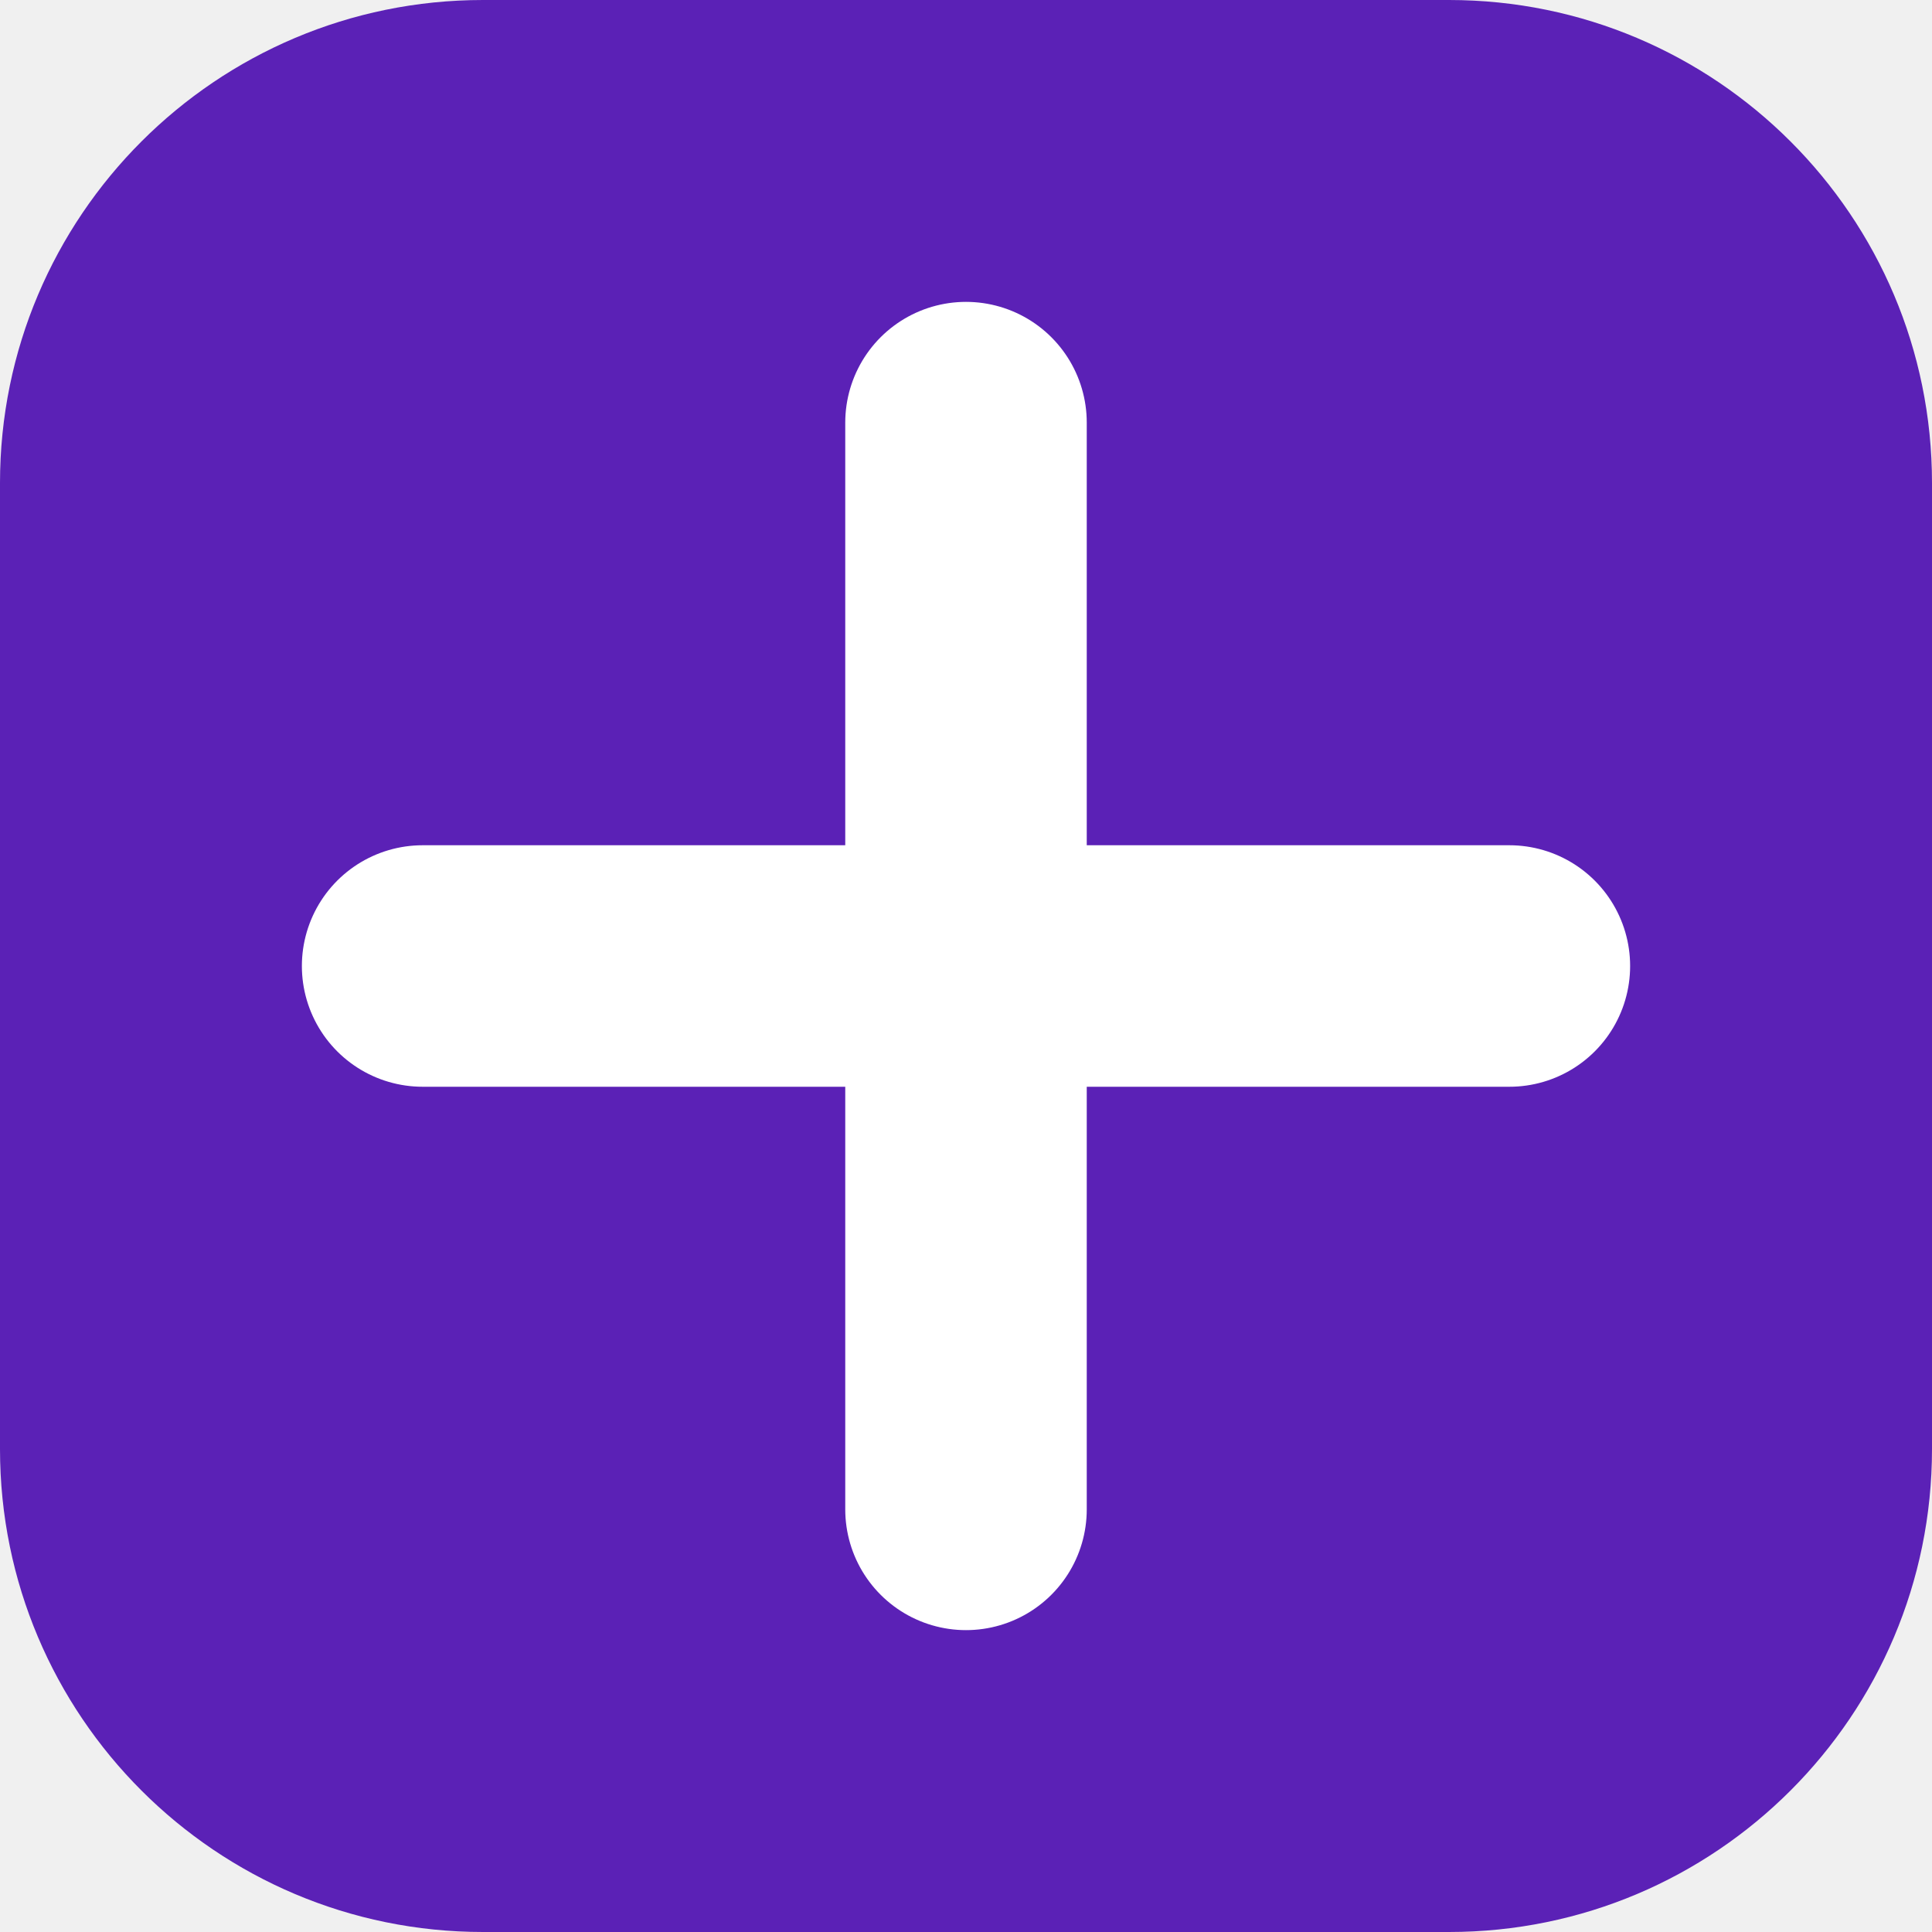
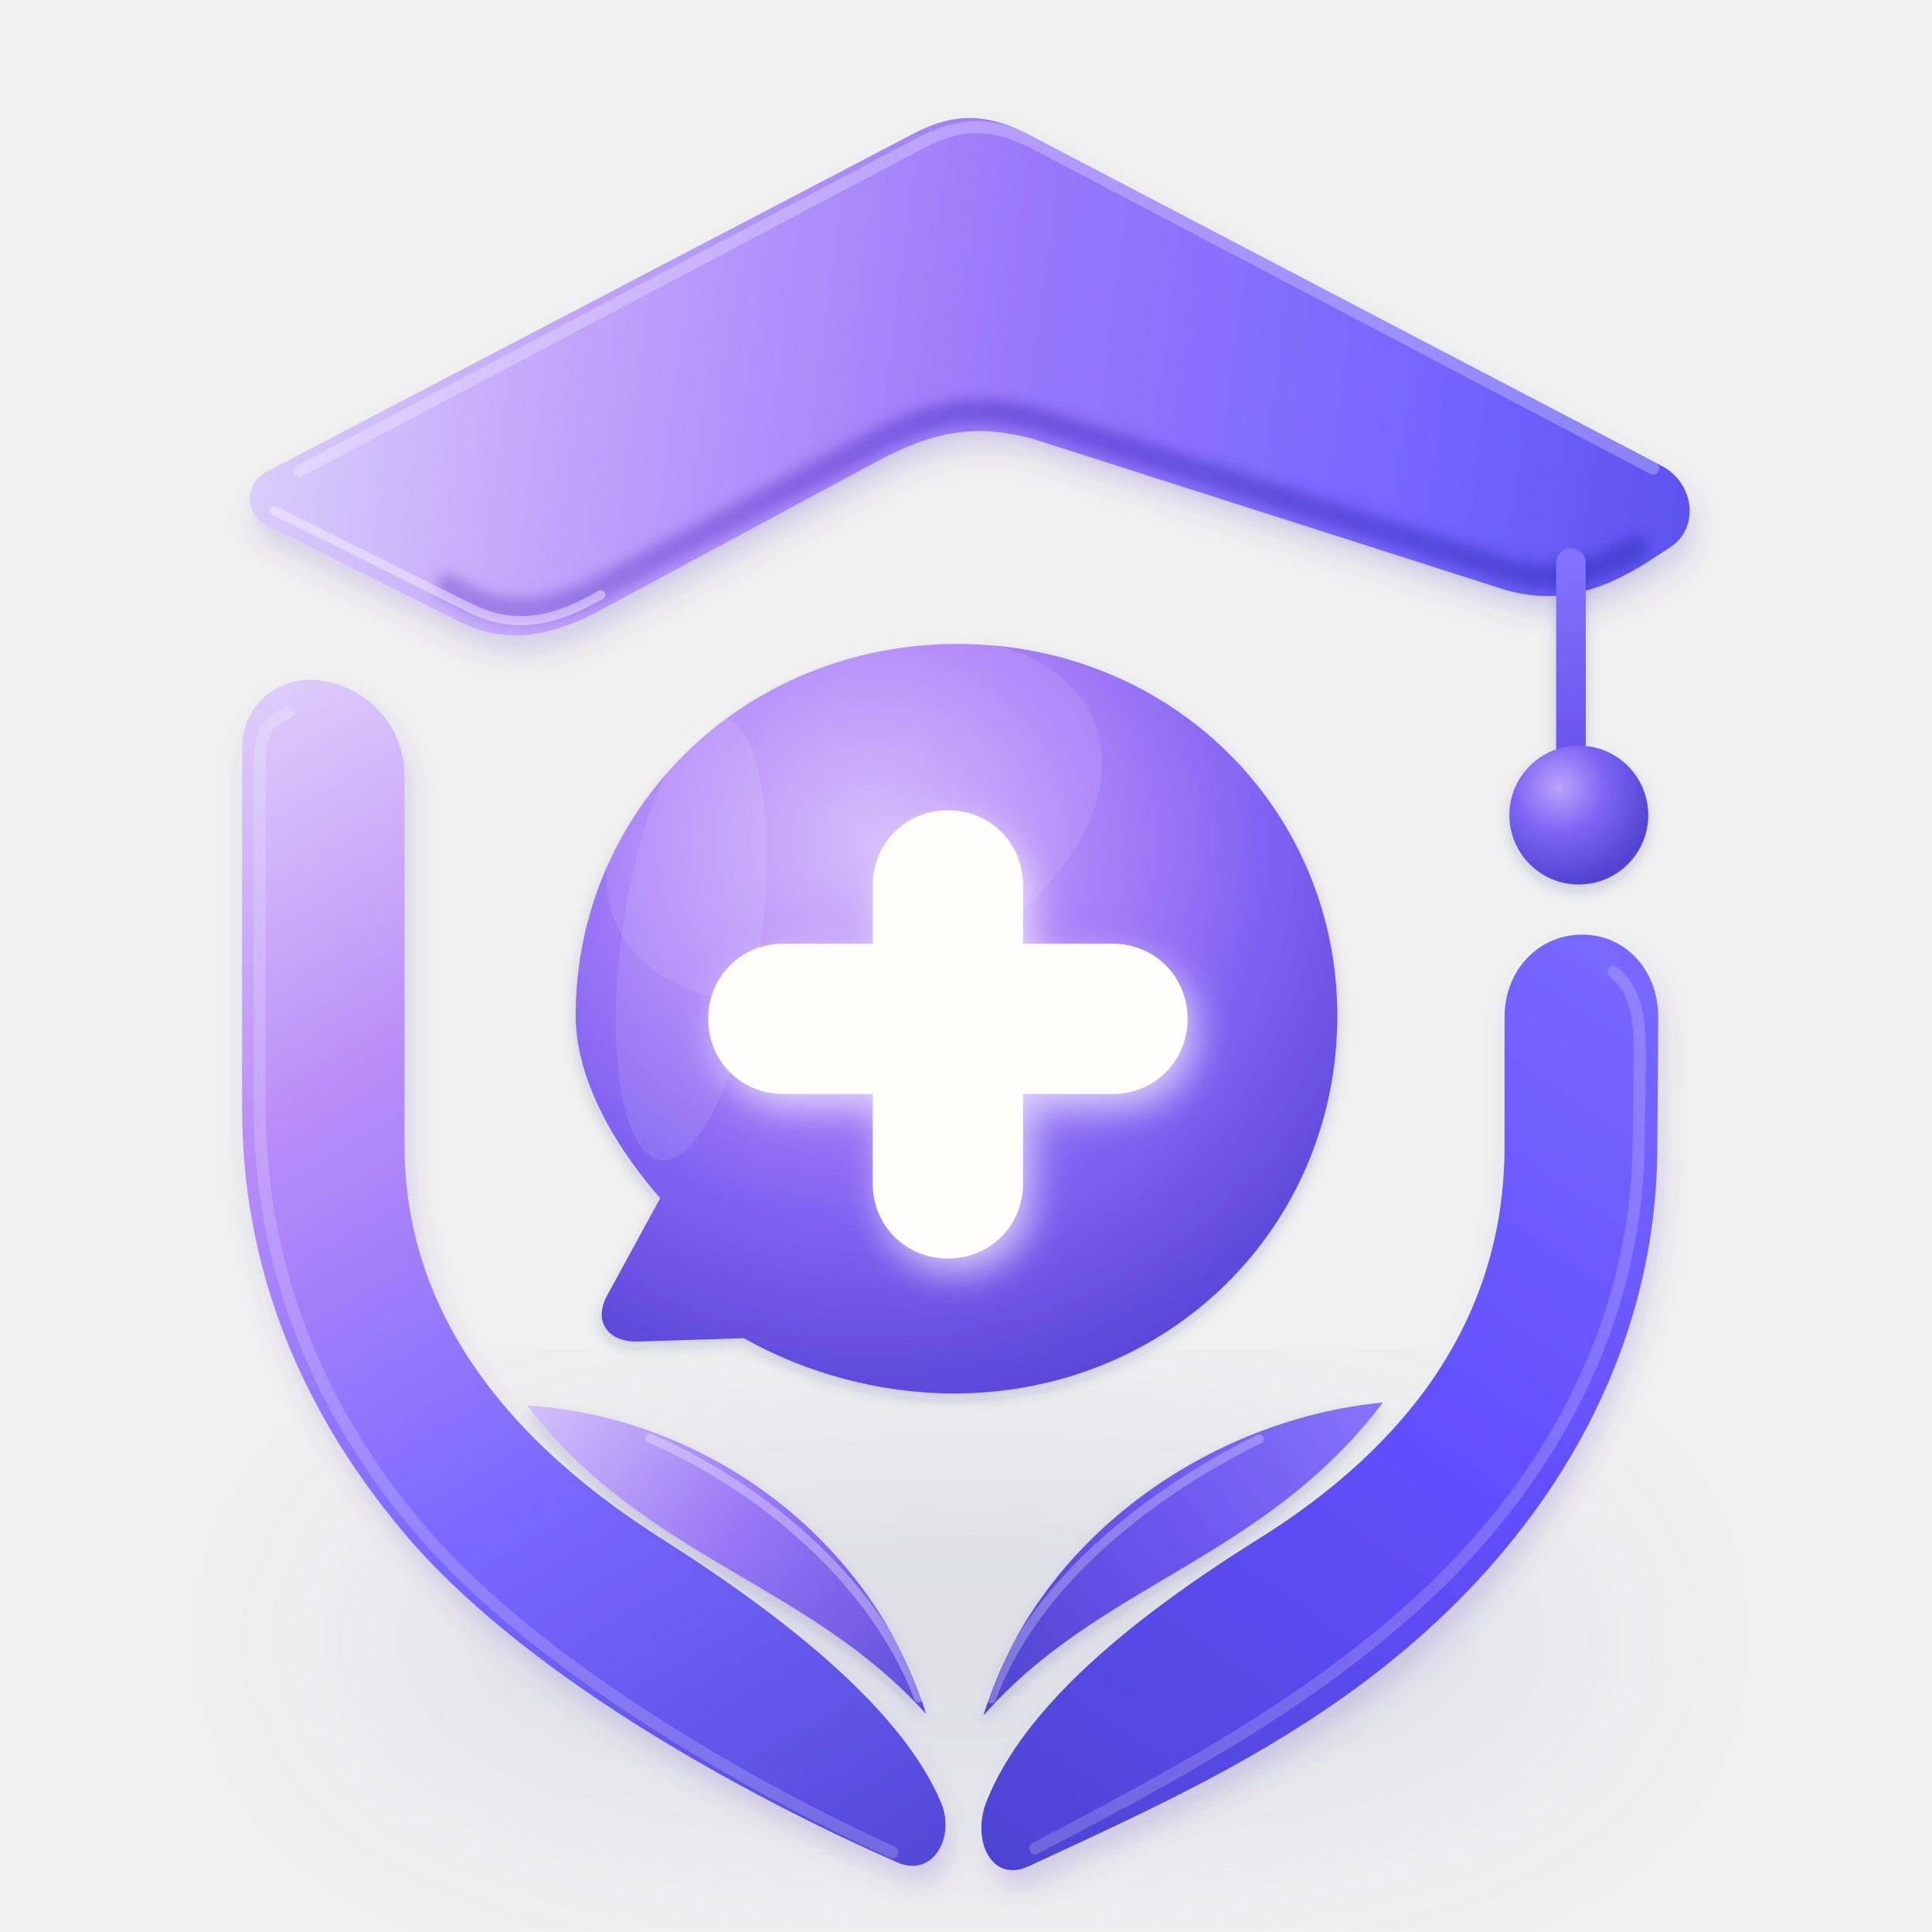
- <svg xmlns="http://www.w3.org/2000/svg" viewBox="0 0 32 32">
-   <rect width="32" height="32" rx="8" fill="#5b21b6" />
-   <path d="M16 7v18M7 16h18" stroke="#fff" stroke-width="4" stroke-linecap="round" />
+ <svg xmlns="http://www.w3.org/2000/svg" width="512" height="512" viewBox="520 160 640 640" role="img" aria-labelledby="title desc">
+   <defs>
+     <linearGradient id="capGradient" x1="594" y1="287" x2="1088" y2="354" gradientUnits="userSpaceOnUse">
+       <stop offset="0%" stop-color="#ded2fb" />
+       <stop offset="23%" stop-color="#c0a4fb" />
+       <stop offset="52%" stop-color="#9878fa" />
+       <stop offset="79%" stop-color="#7666ff" />
+       <stop offset="100%" stop-color="#5a50ed" />
+     </linearGradient>
+     <linearGradient id="capUnderGradient" x1="684" y1="356" x2="1036" y2="327" gradientUnits="userSpaceOnUse">
+       <stop offset="0%" stop-color="#7c57d5" />
+       <stop offset="43%" stop-color="#5637cc" />
+       <stop offset="100%" stop-color="#302fba" />
+     </linearGradient>
+     <linearGradient id="leftShieldGradient" x1="604" y1="390" x2="832" y2="780" gradientUnits="userSpaceOnUse">
+       <stop offset="0%" stop-color="#decdfb" />
+       <stop offset="28%" stop-color="#ba8df7" />
+       <stop offset="62%" stop-color="#7868ff" />
+       <stop offset="100%" stop-color="#5148d6" />
+     </linearGradient>
+     <linearGradient id="rightShieldGradient" x1="1058" y1="468" x2="845" y2="781" gradientUnits="userSpaceOnUse">
+       <stop offset="0%" stop-color="#7969ff" />
+       <stop offset="45%" stop-color="#624fff" />
+       <stop offset="100%" stop-color="#4d43d1" />
+     </linearGradient>
+     <radialGradient id="bubbleGradient" cx="39%" cy="26%" r="78%">
+       <stop offset="0%" stop-color="#d1b6fb" />
+       <stop offset="36%" stop-color="#ad82f8" />
+       <stop offset="67%" stop-color="#7f61f1" />
+       <stop offset="100%" stop-color="#5845d8" />
+     </radialGradient>
+     <linearGradient id="leafLeftGradient" x1="694" y1="624" x2="827" y2="731" gradientUnits="userSpaceOnUse">
+       <stop offset="0%" stop-color="#d5c2fb" />
+       <stop offset="49%" stop-color="#9676f5" />
+       <stop offset="100%" stop-color="#5c4bd9" />
+     </linearGradient>
+     <linearGradient id="leafRightGradient" x1="977" y1="625" x2="846" y2="731" gradientUnits="userSpaceOnUse">
+       <stop offset="0%" stop-color="#8873fb" />
+       <stop offset="47%" stop-color="#6d56ee" />
+       <stop offset="100%" stop-color="#4d43cd" />
+     </linearGradient>
+     <linearGradient id="tasselGradient" x1="1033" y1="345" x2="1065" y2="451" gradientUnits="userSpaceOnUse">
+       <stop offset="0%" stop-color="#8373ff" />
+       <stop offset="52%" stop-color="#6e57ee" />
+       <stop offset="100%" stop-color="#5042d0" />
+     </linearGradient>
+     <radialGradient id="tasselBallGradient" cx="36%" cy="30%" r="70%">
+       <stop offset="0%" stop-color="#bca3fb" />
+       <stop offset="46%" stop-color="#7f66f4" />
+       <stop offset="100%" stop-color="#5143d4" />
+     </radialGradient>
+     <filter id="largeBlur" x="-30%" y="-30%" width="160%" height="160%">
+       <feGaussianBlur stdDeviation="34" />
+     </filter>
+     <filter id="softShadow" x="-28%" y="-25%" width="156%" height="165%" color-interpolation-filters="sRGB">
+       <feDropShadow dx="12" dy="21" stdDeviation="15" flood-color="#61548d" flood-opacity="0.25" />
+       <feDropShadow dx="2" dy="6" stdDeviation="4" flood-color="#5c4ac7" flood-opacity="0.18" />
+     </filter>
+     <filter id="tightShadow" x="-40%" y="-40%" width="180%" height="190%" color-interpolation-filters="sRGB">
+       <feDropShadow dx="5" dy="8" stdDeviation="5" flood-color="#5a4bb0" flood-opacity="0.24" />
+       <feDropShadow dx="0" dy="2" stdDeviation="2" flood-color="#312a95" flood-opacity="0.18" />
+     </filter>
+     <filter id="innerHole" x="-55%" y="-55%" width="210%" height="210%" color-interpolation-filters="sRGB">
+       <feDropShadow dx="-3" dy="-3" stdDeviation="4" flood-color="#8668ee" flood-opacity="0.27" />
+       <feDropShadow dx="3" dy="5" stdDeviation="6" flood-color="#ffffff" flood-opacity="0.66" />
+     </filter>
+     <filter id="fineBlur" x="-25%" y="-25%" width="150%" height="150%">
+       <feGaussianBlur stdDeviation="2.2" />
+     </filter>
+     <path id="capShape" d="M608.4 316.2 C601.6 319.8 600.7 328.9 607.0 333.3 L672.1 365.9 C688.7 374.2 704.1 370.4 720.8 361.1 L810.2 313.0 C828.7 303.0 843.2 299.9 863.2 305.7 L1017.4 355.0 C1034.8 360.5 1049.8 356.4 1066.5 345.7 L1073.4 341.2 C1083.1 334.8 1081.3 319.7 1070.2 314.2 L861.1 204.7 C846.7 197.2 835.4 197.2 821.4 204.9 Z" />
+     <path id="bubbleShape" d="M837.2 373.3 C907.9 373.3 963.0 427.9 963.0 496.5 C963.0 566.6 907.1 621.6 836.0 621.6 C811.7 621.6 787.2 615.0 766.4 603.3 L731.5 604.4 C721.5 604.7 716.3 597.9 721.2 589.0 L738.7 556.9 C720.3 535.8 710.7 514.4 710.7 496.5 C710.7 428.0 766.5 373.3 837.2 373.3 Z" />
+     <path id="roundedPlus" d="M834.0 428.4 C848.0 428.4 858.9 439.3 858.9 453.3 L858.9 472.6 L888.5 472.6 C902.5 472.6 913.4 483.5 913.4 497.5 C913.4 511.5 902.5 522.4 888.5 522.4 L858.9 522.4 L858.9 552.0 C858.9 566.0 848.0 576.9 834.0 576.9 C820.0 576.9 809.1 566.0 809.1 552.0 L809.1 522.4 L779.5 522.4 C765.5 522.4 754.6 511.5 754.6 497.5 C754.6 483.5 765.5 472.6 779.5 472.6 L809.1 472.6 L809.1 453.3 C809.1 439.3 820.0 428.4 834.0 428.4 Z" />
+   </defs>
+   <ellipse cx="842" cy="703" rx="202" ry="60" fill="#5b55a5" opacity="0.12" filter="url(#largeBlur)" />
+   <g filter="url(#softShadow)">
+     <path d="M628.5 385.8 C643.4 389.0 654.0 401.7 654.0 417.2 L654.0 539.2 C654.0 595.7 689.1 638.0 739.6 670.0 C783.2 697.7 819.4 727.7 831.8 757.3 C836.5 768.8 828.9 782.0 817.4 777.0 C763.4 753.3 691.8 713.2 653.5 667.4 C617.2 624.1 600.2 576.8 600.2 527.1 L600.2 407.9 C600.2 393.0 613.1 382.5 628.5 385.8 Z" fill="url(#leftShieldGradient)" />
+     <path d="M1044.0 469.6 C1058.7 469.6 1069.3 481.5 1069.3 497.0 L1069.0 540.7 C1068.7 601.6 1040.2 657.2 992.7 700.1 C951.4 737.5 902.4 758.8 860.8 778.2 C848.5 784.0 841.6 769.6 846.9 756.5 C859.1 726.1 893.2 697.1 936.9 669.8 C986.5 638.8 1018.4 596.6 1018.4 539.6 L1018.4 496.9 C1018.4 481.3 1029.8 469.6 1044.0 469.6 Z" fill="url(#rightShieldGradient)" />
+   </g>
+   <g filter="url(#tightShadow)">
+     <path d="M694.6 625.6 C751.7 629.0 808.1 667.8 826.8 727.8 C787.3 684.0 733.9 676.5 694.6 625.6 Z" fill="url(#leafLeftGradient)" />
+     <path d="M978.1 624.6 C920.4 630.1 863.3 669.9 845.8 728.3 C884.0 684.5 938.5 676.9 978.1 624.6 Z" fill="url(#leafRightGradient)" />
+   </g>
+   <g filter="url(#tightShadow)">
+     <use href="#bubbleShape" fill="url(#bubbleGradient)" />
+   </g>
+   <use href="#roundedPlus" fill="#fffefb" filter="url(#innerHole)" />
+   <g filter="url(#softShadow)">
+     <use href="#capShape" fill="url(#capGradient)" />
+   </g>
+   <path d="M668.5 354.2 C684.4 364.8 699.8 364.6 718.2 355.2 L810.1 306.4 C829.1 296.4 844.2 293.2 865.7 299.7 L1019.2 348.9 C1033.8 353.5 1046.3 350.4 1061.9 341.6" fill="none" stroke="url(#capUnderGradient)" stroke-width="8" stroke-linecap="round" opacity="0.55" filter="url(#fineBlur)" />
+   <path d="M619.2 316.0 L824.3 207.7 C838.0 200.5 848.1 200.2 861.8 207.0 L1067.6 315.2" fill="none" stroke="#ffffff" stroke-width="4" stroke-linecap="round" opacity="0.26" />
+   <path d="M610.8 329.1 L675.9 361.5 C691.1 369.1 704.9 365.3 719.0 357.0" fill="none" stroke="#f7f0ff" stroke-width="3" stroke-linecap="round" opacity="0.48" />
+   <g filter="url(#tightShadow)">
+     <rect x="1035.5" y="341.6" width="9.8" height="76.8" rx="4.9" fill="url(#tasselGradient)" />
+     <circle cx="1043.0" cy="430.0" r="23.0" fill="url(#tasselBallGradient)" />
+   </g>
+   <path d="M615.7 396.0 C607.0 399.0 606.0 405.0 606.0 416.3 L606.0 526.0 C606.0 578.0 624.1 626.2 660.4 668.1 C697.1 710.5 764.3 750.1 815.6 773.6" fill="none" stroke="#ffffff" stroke-width="4" stroke-linecap="round" opacity="0.18" />
+   <path d="M1054.5 481.9 C1062.7 488.9 1063.3 498.2 1063.2 512.8 L1062.8 540.0 C1061.9 597.4 1034.5 650.2 989.4 691.2 C951.0 726.0 907.2 749.0 862.9 772.3" fill="none" stroke="#ffffff" stroke-width="4" stroke-linecap="round" opacity="0.18" />
+   <path d="M735.2 636.4 C769.8 651.4 808.7 681.7 824.3 722.4" fill="none" stroke="#f8f4ff" stroke-width="3" stroke-linecap="round" opacity="0.34" />
+   <path d="M937.1 636.7 C903.4 653.2 863.0 683.0 848.4 722.8" fill="none" stroke="#f8f4ff" stroke-width="3" stroke-linecap="round" opacity="0.28" />
+   <ellipse cx="803" cy="432" rx="86" ry="55" fill="#ffffff" opacity="0.09" transform="rotate(-23 803 432)" />
+   <ellipse cx="749" cy="471" rx="23" ry="74" fill="#ffffff" opacity="0.10" transform="rotate(8 749 471)" />
</svg>
